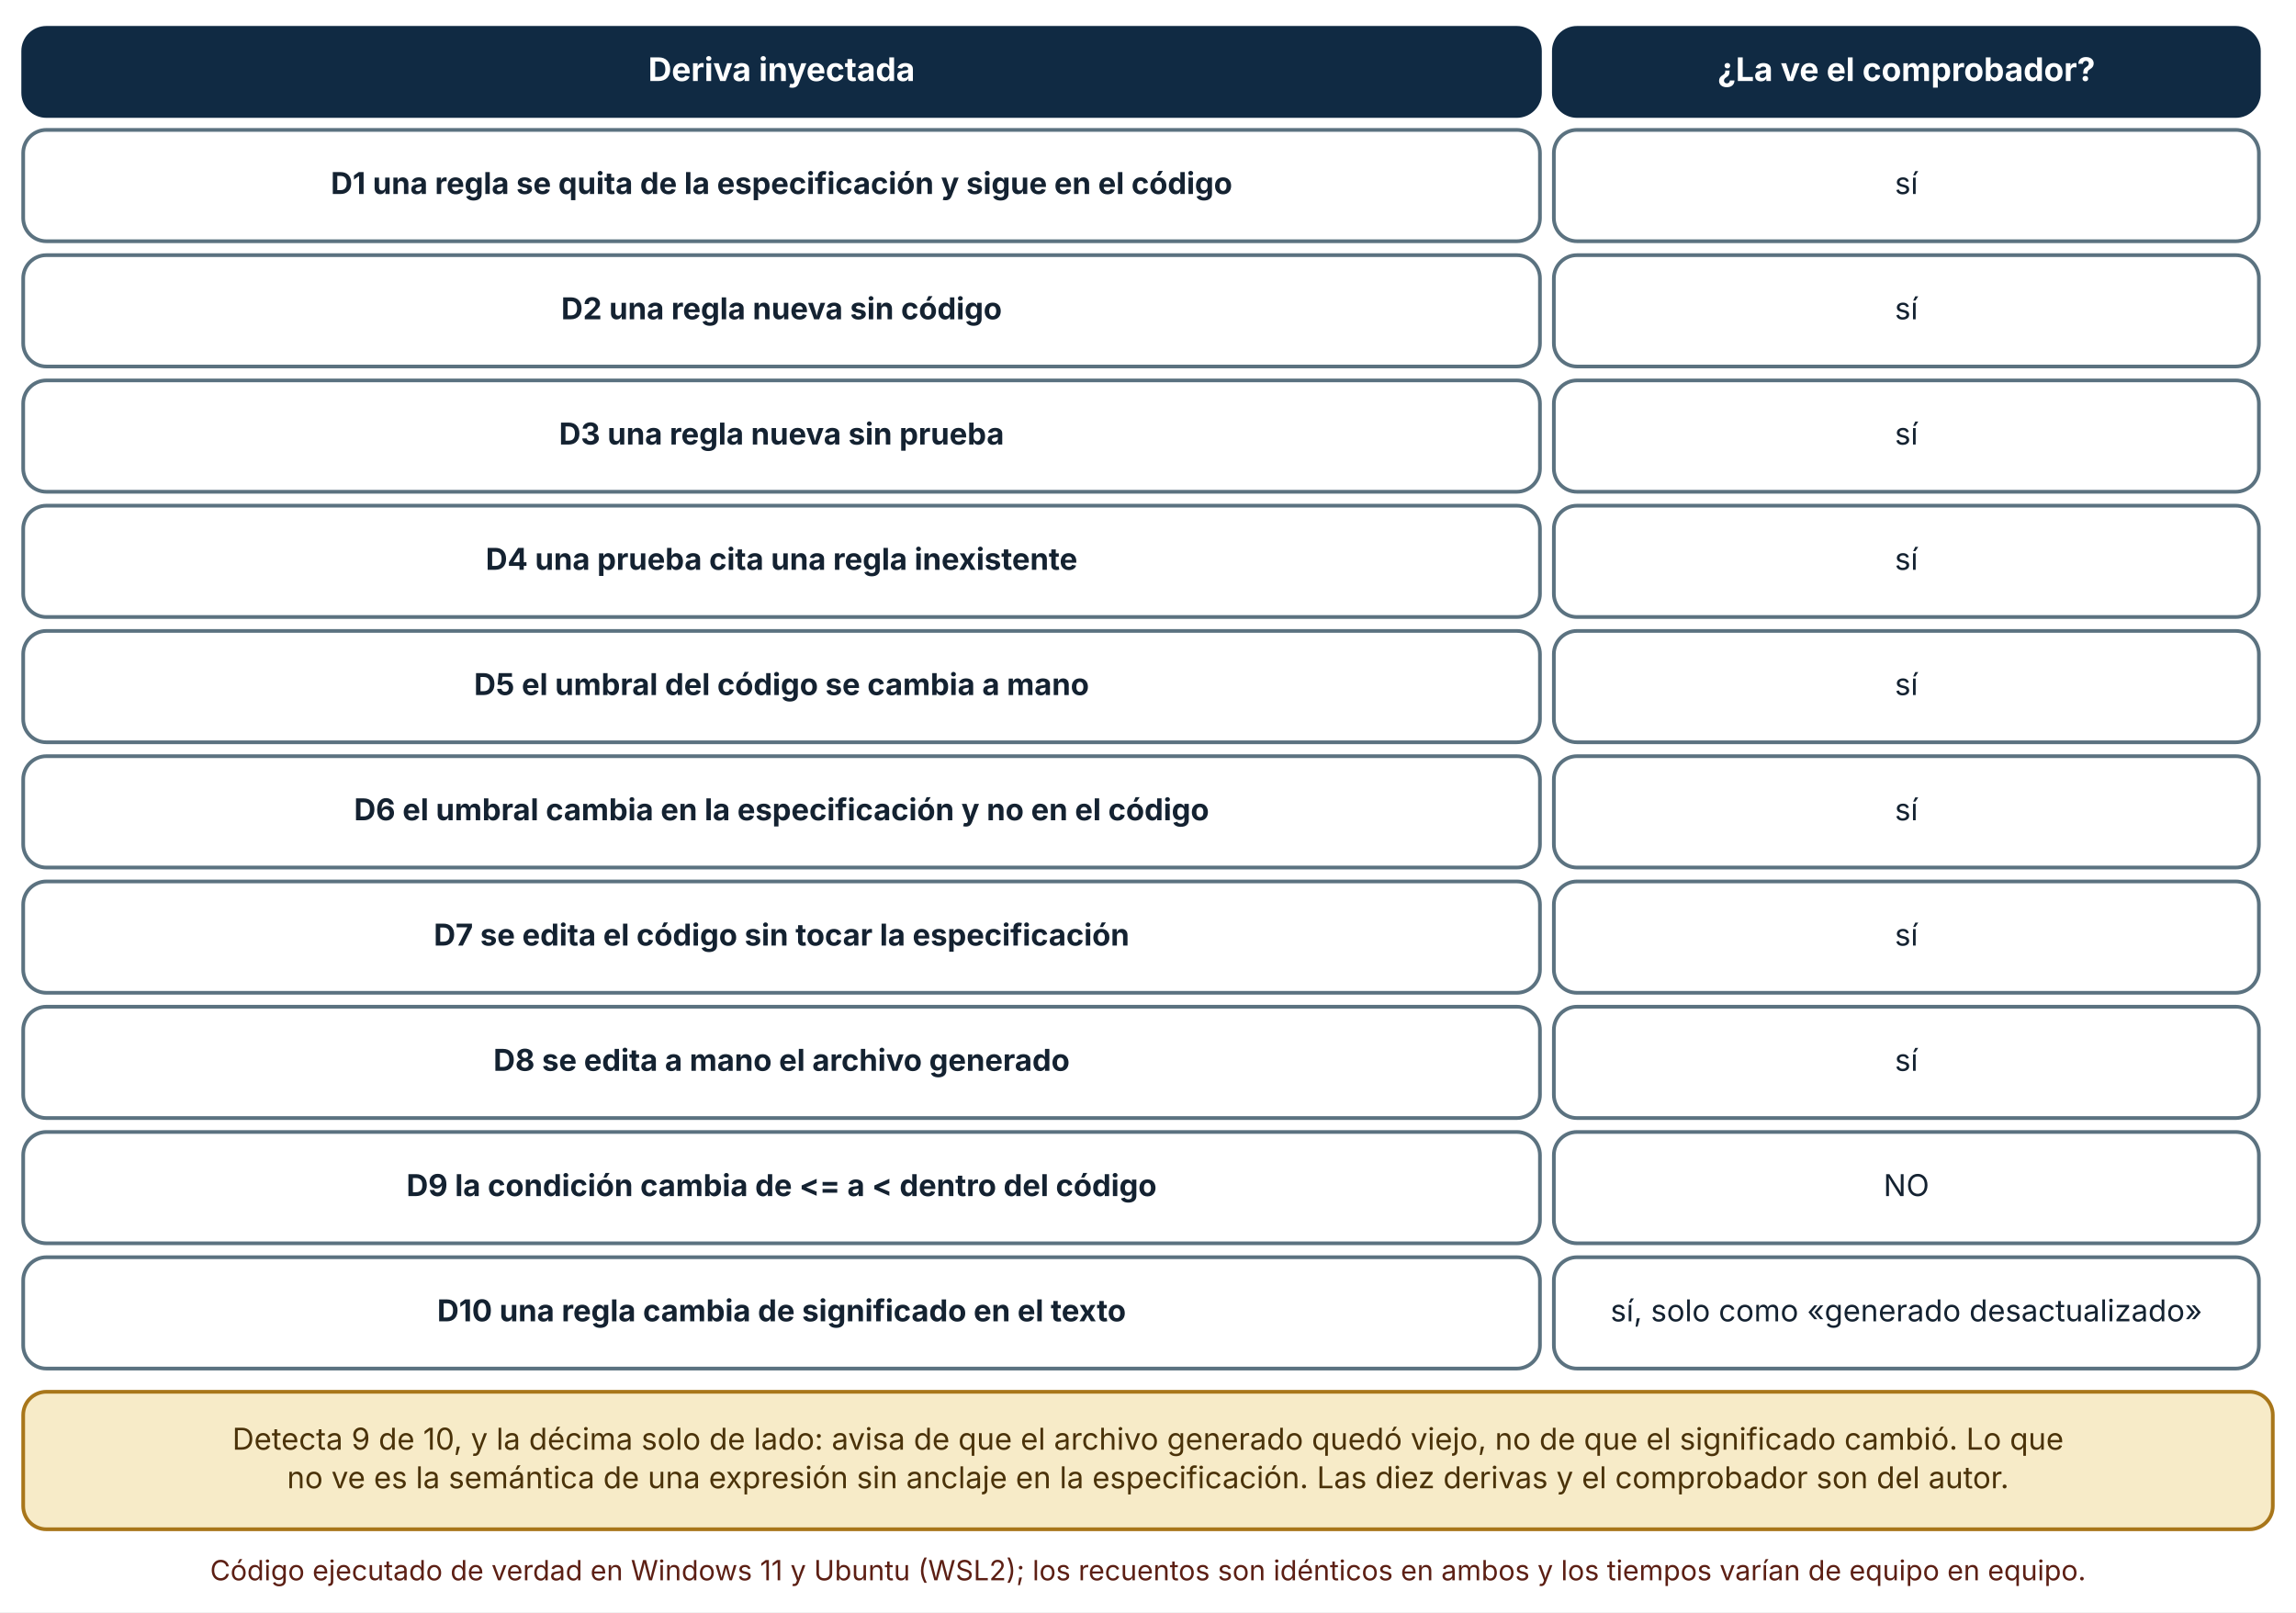
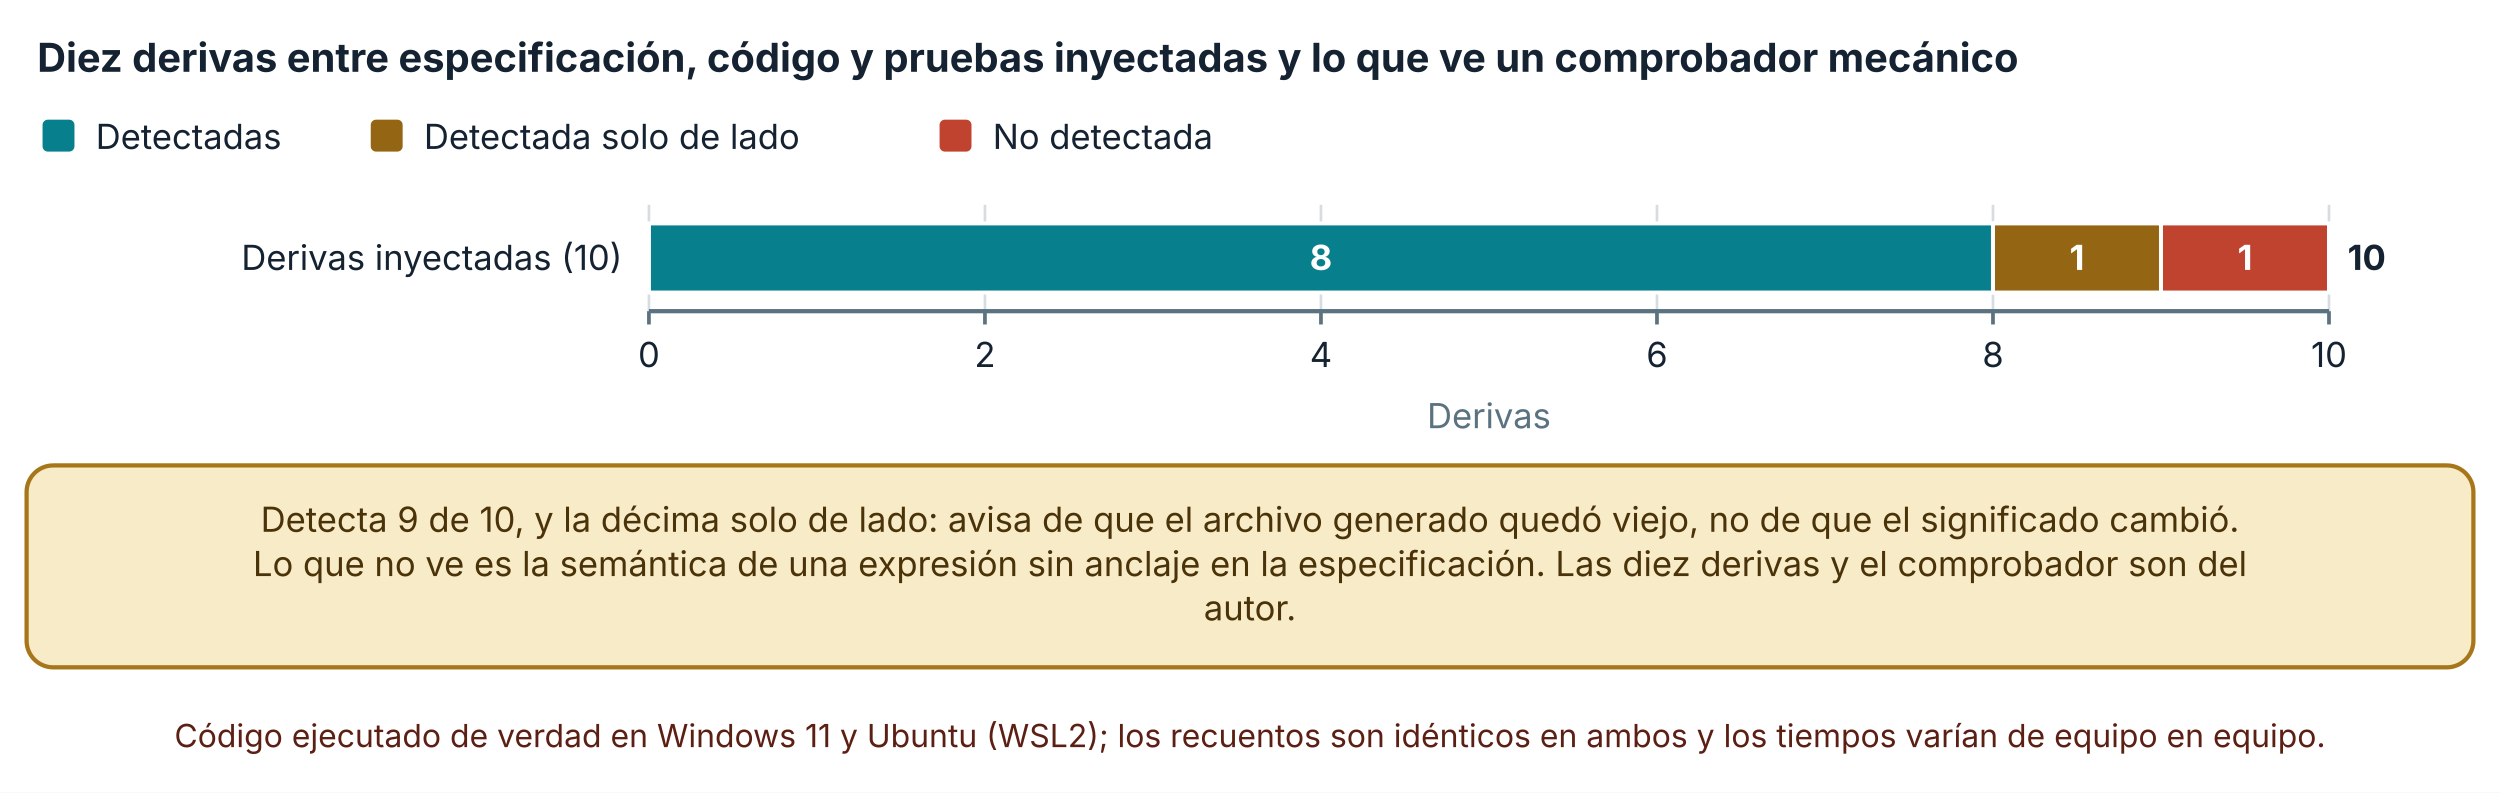
- <svg xmlns="http://www.w3.org/2000/svg" viewBox="0 0 990 695" width="990" height="695" role="img" aria-labelledby="t d" font-family="Inter, 'Segoe UI', system-ui, -apple-system, sans-serif">
+ <svg xmlns="http://www.w3.org/2000/svg" viewBox="0 0 940 298" width="940" height="298" role="img" aria-labelledby="t d" font-family="Inter, 'Segoe UI', system-ui, -apple-system, sans-serif">
  <defs>
    <marker id="arrow" viewBox="0 0 10 10" refX="9" refY="5" markerWidth="8" markerHeight="8" orient="auto-start-reverse">
      <path d="M0,0 L10,5 L0,10 z" fill="#32505f" />
    </marker>
    <marker id="arrow-coral" viewBox="0 0 10 10" refX="9" refY="5" markerWidth="8" markerHeight="8" orient="auto-start-reverse">
      <path d="M0,0 L10,5 L0,10 z" fill="#c0432f" />
    </marker>
  </defs>
-   <rect width="990" height="695" fill="#ffffff" />
-   <rect x="10" y="12" width="654" height="38" rx="10" fill="#102a43" stroke="#102a43" stroke-width="1.6" />
-   <text x="337" y="34.92" font-size="14" text-anchor="middle" font-weight="700" fill="#ffffff">
-     <tspan x="337" dy="0">Deriva inyectada</tspan>
+   <rect width="940" height="298" fill="#ffffff" />
+   <text x="14" y="27" font-size="15" text-anchor="start" font-weight="700" fill="#142231">
+     <tspan x="14" dy="0">Diez derivas entre especificación, código y pruebas inyectadas y lo que ve un comprobador mecánico</tspan>
  </text>
-   <rect x="670" y="12" width="304" height="38" rx="10" fill="#102a43" stroke="#102a43" stroke-width="1.6" />
-   <text x="822" y="34.92" font-size="14" text-anchor="middle" font-weight="700" fill="#ffffff">
-     <tspan x="822" dy="0">¿La ve el comprobador?</tspan>
+   <rect x="16" y="45" width="12" height="12" rx="2" fill="#087f8c" />
+   <text x="36" y="56" font-size="13" text-anchor="start" font-weight="400" fill="#142231">
+     <tspan x="36" dy="0">Detectadas</tspan>
  </text>
-   <rect x="10" y="56" width="654" height="48" rx="10" fill="#ffffff" stroke="#5b7280" stroke-width="1.6" />
-   <text x="337" y="83.64" font-size="13" text-anchor="middle" font-weight="700" fill="#142231">
-     <tspan x="337" dy="0">D1 una regla se quita de la especificación y sigue en el código</tspan>
+   <rect x="139.4" y="45" width="12" height="12" rx="2" fill="#946512" />
+   <text x="159.4" y="56" font-size="13" text-anchor="start" font-weight="400" fill="#142231">
+     <tspan x="159.4" dy="0">Detectada solo de lado</tspan>
  </text>
-   <rect x="670" y="56" width="304" height="48" rx="10" fill="#ffffff" stroke="#5b7280" stroke-width="1.6" />
-   <text x="822" y="83.64" font-size="13" text-anchor="middle" font-weight="400" fill="#142231">
-     <tspan x="822" dy="0">sí</tspan>
+   <rect x="353.28" y="45" width="12" height="12" rx="2" fill="#c0432f" />
+   <text x="373.28" y="56" font-size="13" text-anchor="start" font-weight="400" fill="#142231">
+     <tspan x="373.28" dy="0">No detectada</tspan>
  </text>
-   <rect x="10" y="110" width="654" height="48" rx="10" fill="#ffffff" stroke="#5b7280" stroke-width="1.6" />
-   <text x="337" y="137.64" font-size="13" text-anchor="middle" font-weight="700" fill="#142231">
-     <tspan x="337" dy="0">D2 una regla nueva sin código</tspan>
+   <line x1="244" y1="77" x2="244" y2="117" stroke="#d5dde1" stroke-width="1" />
+   <line x1="244" y1="117" x2="244" y2="122" stroke="#5b7280" stroke-width="1.4" />
+   <text x="244" y="138" font-size="13" text-anchor="middle" font-weight="400" fill="#142231">
+     <tspan x="244" dy="0">0</tspan>
  </text>
-   <rect x="670" y="110" width="304" height="48" rx="10" fill="#ffffff" stroke="#5b7280" stroke-width="1.6" />
-   <text x="822" y="137.64" font-size="13" text-anchor="middle" font-weight="400" fill="#142231">
-     <tspan x="822" dy="0">sí</tspan>
+   <line x1="370.34" y1="77" x2="370.34" y2="117" stroke="#d5dde1" stroke-width="1" />
+   <line x1="370.34" y1="117" x2="370.34" y2="122" stroke="#5b7280" stroke-width="1.4" />
+   <text x="370.34" y="138" font-size="13" text-anchor="middle" font-weight="400" fill="#142231">
+     <tspan x="370.34" dy="0">2</tspan>
  </text>
-   <rect x="10" y="164" width="654" height="48" rx="10" fill="#ffffff" stroke="#5b7280" stroke-width="1.6" />
-   <text x="337" y="191.64" font-size="13" text-anchor="middle" font-weight="700" fill="#142231">
-     <tspan x="337" dy="0">D3 una regla nueva sin prueba</tspan>
+   <line x1="496.68" y1="77" x2="496.68" y2="117" stroke="#d5dde1" stroke-width="1" />
+   <line x1="496.68" y1="117" x2="496.68" y2="122" stroke="#5b7280" stroke-width="1.4" />
+   <text x="496.68" y="138" font-size="13" text-anchor="middle" font-weight="400" fill="#142231">
+     <tspan x="496.68" dy="0">4</tspan>
  </text>
-   <rect x="670" y="164" width="304" height="48" rx="10" fill="#ffffff" stroke="#5b7280" stroke-width="1.6" />
-   <text x="822" y="191.64" font-size="13" text-anchor="middle" font-weight="400" fill="#142231">
-     <tspan x="822" dy="0">sí</tspan>
+   <line x1="623.02" y1="77" x2="623.02" y2="117" stroke="#d5dde1" stroke-width="1" />
+   <line x1="623.02" y1="117" x2="623.02" y2="122" stroke="#5b7280" stroke-width="1.4" />
+   <text x="623.02" y="138" font-size="13" text-anchor="middle" font-weight="400" fill="#142231">
+     <tspan x="623.02" dy="0">6</tspan>
  </text>
-   <rect x="10" y="218" width="654" height="48" rx="10" fill="#ffffff" stroke="#5b7280" stroke-width="1.6" />
-   <text x="337" y="245.64" font-size="13" text-anchor="middle" font-weight="700" fill="#142231">
-     <tspan x="337" dy="0">D4 una prueba cita una regla inexistente</tspan>
+   <line x1="749.36" y1="77" x2="749.36" y2="117" stroke="#d5dde1" stroke-width="1" />
+   <line x1="749.36" y1="117" x2="749.36" y2="122" stroke="#5b7280" stroke-width="1.4" />
+   <text x="749.36" y="138" font-size="13" text-anchor="middle" font-weight="400" fill="#142231">
+     <tspan x="749.36" dy="0">8</tspan>
  </text>
-   <rect x="670" y="218" width="304" height="48" rx="10" fill="#ffffff" stroke="#5b7280" stroke-width="1.6" />
-   <text x="822" y="245.64" font-size="13" text-anchor="middle" font-weight="400" fill="#142231">
-     <tspan x="822" dy="0">sí</tspan>
+   <line x1="875.7" y1="77" x2="875.7" y2="117" stroke="#d5dde1" stroke-width="1" />
+   <line x1="875.7" y1="117" x2="875.7" y2="122" stroke="#5b7280" stroke-width="1.4" />
+   <text x="875.7" y="138" font-size="13" text-anchor="middle" font-weight="400" fill="#142231">
+     <tspan x="875.7" dy="0">10</tspan>
  </text>
-   <rect x="10" y="272" width="654" height="48" rx="10" fill="#ffffff" stroke="#5b7280" stroke-width="1.6" />
-   <text x="337" y="299.64" font-size="13" text-anchor="middle" font-weight="700" fill="#142231">
-     <tspan x="337" dy="0">D5 el umbral del código se cambia a mano</tspan>
+   <line x1="244" y1="117" x2="875.7" y2="117" stroke="#5b7280" stroke-width="1.6" />
+   <text x="234" y="101.5" font-size="13" text-anchor="end" font-weight="400" fill="#142231">
+     <tspan x="234" dy="0">Derivas inyectadas (10)</tspan>
  </text>
-   <rect x="670" y="272" width="304" height="48" rx="10" fill="#ffffff" stroke="#5b7280" stroke-width="1.6" />
-   <text x="822" y="299.64" font-size="13" text-anchor="middle" font-weight="400" fill="#142231">
-     <tspan x="822" dy="0">sí</tspan>
+   <rect x="244" y="84" width="505.36" height="26" fill="#087f8c" stroke="#ffffff" stroke-width="1.5" />
+   <text x="496.68" y="101.5" font-size="13" text-anchor="middle" font-weight="700" fill="#ffffff">
+     <tspan x="496.68" dy="0">8</tspan>
  </text>
-   <rect x="10" y="326" width="654" height="48" rx="10" fill="#ffffff" stroke="#5b7280" stroke-width="1.6" />
-   <text x="337" y="353.64" font-size="13" text-anchor="middle" font-weight="700" fill="#142231">
-     <tspan x="337" dy="0">D6 el umbral cambia en la especificación y no en el código</tspan>
+   <rect x="749.36" y="84" width="63.17" height="26" fill="#946512" stroke="#ffffff" stroke-width="1.5" />
+   <text x="780.945" y="101.5" font-size="13" text-anchor="middle" font-weight="700" fill="#ffffff">
+     <tspan x="780.945" dy="0">1</tspan>
  </text>
-   <rect x="670" y="326" width="304" height="48" rx="10" fill="#ffffff" stroke="#5b7280" stroke-width="1.6" />
-   <text x="822" y="353.64" font-size="13" text-anchor="middle" font-weight="400" fill="#142231">
-     <tspan x="822" dy="0">sí</tspan>
+   <rect x="812.53" y="84" width="63.17" height="26" fill="#c0432f" stroke="#ffffff" stroke-width="1.5" />
+   <text x="844.115" y="101.5" font-size="13" text-anchor="middle" font-weight="700" fill="#ffffff">
+     <tspan x="844.115" dy="0">1</tspan>
  </text>
-   <rect x="10" y="380" width="654" height="48" rx="10" fill="#ffffff" stroke="#5b7280" stroke-width="1.6" />
-   <text x="337" y="407.64" font-size="13" text-anchor="middle" font-weight="700" fill="#142231">
-     <tspan x="337" dy="0">D7 se edita el código sin tocar la especificación</tspan>
+   <text x="882.7" y="101.5" font-size="13" text-anchor="start" font-weight="700" fill="#142231">
+     <tspan x="882.7" dy="0">10</tspan>
  </text>
-   <rect x="670" y="380" width="304" height="48" rx="10" fill="#ffffff" stroke="#5b7280" stroke-width="1.6" />
-   <text x="822" y="407.64" font-size="13" text-anchor="middle" font-weight="400" fill="#142231">
-     <tspan x="822" dy="0">sí</tspan>
+   <text x="559.85" y="161" font-size="13" text-anchor="middle" font-weight="400" fill="#5b7280">
+     <tspan x="559.85" dy="0">Derivas</tspan>
  </text>
-   <rect x="10" y="434" width="654" height="48" rx="10" fill="#ffffff" stroke="#5b7280" stroke-width="1.6" />
-   <text x="337" y="461.64" font-size="13" text-anchor="middle" font-weight="700" fill="#142231">
-     <tspan x="337" dy="0">D8 se edita a mano el archivo generado</tspan>
+   <rect x="10" y="175" width="920" height="75.92" rx="10" fill="#f7ebc8" stroke="#a8761a" stroke-width="1.6" />
+   <text x="470" y="199.96" font-size="13" text-anchor="middle" font-weight="400" fill="#4a3209">
+     <tspan x="470" dy="0">Detecta 9 de 10, y la décima solo de lado: avisa de que el archivo generado quedó viejo, no de que el significado cambió.</tspan>
  </text>
-   <rect x="670" y="434" width="304" height="48" rx="10" fill="#ffffff" stroke="#5b7280" stroke-width="1.6" />
-   <text x="822" y="461.64" font-size="13" text-anchor="middle" font-weight="400" fill="#142231">
-     <tspan x="822" dy="0">sí</tspan>
+   <text x="470" y="216.6" font-size="13" text-anchor="middle" font-weight="400" fill="#4a3209">
+     <tspan x="470" dy="0">Lo que no ve es la semántica de una expresión sin anclaje en la especificación. Las diez derivas y el comprobador son del</tspan>
  </text>
-   <rect x="10" y="488" width="654" height="48" rx="10" fill="#ffffff" stroke="#5b7280" stroke-width="1.6" />
-   <text x="337" y="515.64" font-size="13" text-anchor="middle" font-weight="700" fill="#142231">
-     <tspan x="337" dy="0">D9 la condición cambia de &lt;= a &lt; dentro del código</tspan>
+   <text x="470" y="233.24" font-size="13" text-anchor="middle" font-weight="400" fill="#4a3209">
+     <tspan x="470" dy="0">autor.</tspan>
  </text>
-   <rect x="670" y="488" width="304" height="48" rx="10" fill="#ffffff" stroke="#5b7280" stroke-width="1.6" />
-   <text x="822" y="515.64" font-size="13" text-anchor="middle" font-weight="400" fill="#142231">
-     <tspan x="822" dy="0">NO</tspan>
-   </text>
-   <rect x="10" y="542" width="654" height="48" rx="10" fill="#ffffff" stroke="#5b7280" stroke-width="1.6" />
-   <text x="337" y="569.64" font-size="13" text-anchor="middle" font-weight="700" fill="#142231">
-     <tspan x="337" dy="0">D10 una regla cambia de significado en el texto</tspan>
-   </text>
-   <rect x="670" y="542" width="304" height="48" rx="10" fill="#ffffff" stroke="#5b7280" stroke-width="1.6" />
-   <text x="822" y="569.64" font-size="13" text-anchor="middle" font-weight="400" fill="#142231">
-     <tspan x="822" dy="0">sí, solo como «generado desactualizado»</tspan>
-   </text>
-   <rect x="10" y="600" width="970" height="59.28" rx="10" fill="#f7ebc8" stroke="#a8761a" stroke-width="1.6" />
-   <text x="495" y="624.96" font-size="13" text-anchor="middle" font-weight="400" fill="#4a3209">
-     <tspan x="495" dy="0">Detecta 9 de 10, y la décima solo de lado: avisa de que el archivo generado quedó viejo, no de que el significado cambió. Lo que</tspan>
-   </text>
-   <text x="495" y="641.6" font-size="13" text-anchor="middle" font-weight="400" fill="#4a3209">
-     <tspan x="495" dy="0">no ve es la semántica de una expresión sin anclaje en la especificación. Las diez derivas y el comprobador son del autor.</tspan>
-   </text>
-   <text x="495" y="681.28" font-size="12" text-anchor="middle" font-weight="400" fill="#5c1f14">
-     <tspan x="495" dy="0">Código ejecutado de verdad en Windows 11 y Ubuntu (WSL2); los recuentos son idénticos en ambos y los tiempos varían de equipo en equipo.</tspan>
+   <text x="470" y="280.92" font-size="12" text-anchor="middle" font-weight="400" fill="#5c1f14">
+     <tspan x="470" dy="0">Código ejecutado de verdad en Windows 11 y Ubuntu (WSL2); los recuentos son idénticos en ambos y los tiempos varían de equipo en equipo.</tspan>
  </text>
</svg>
